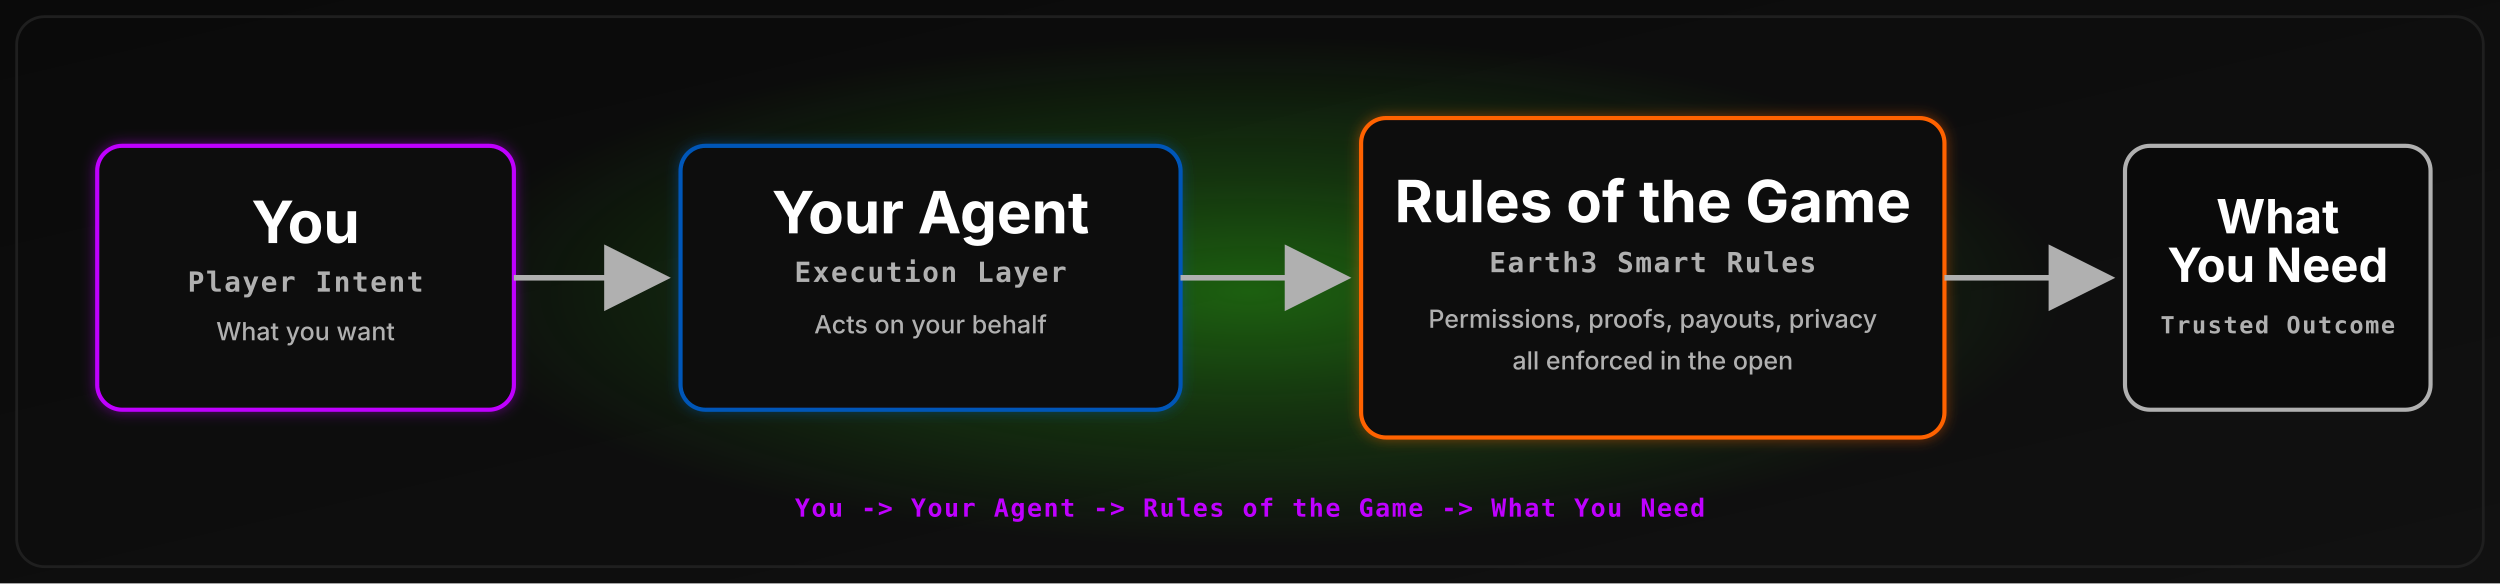
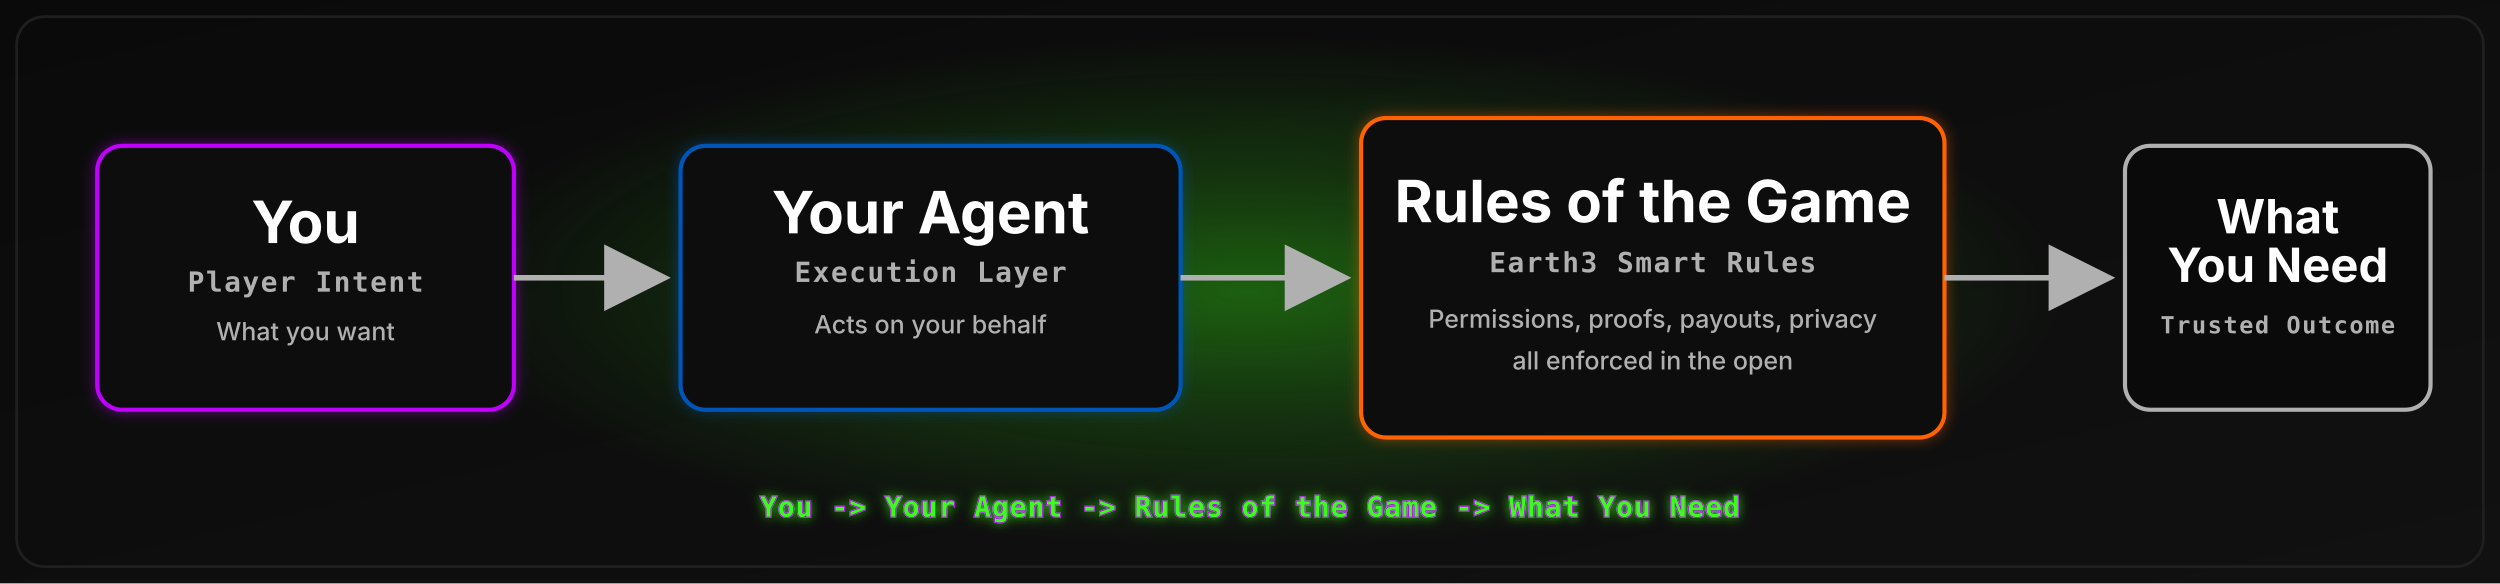
<svg xmlns="http://www.w3.org/2000/svg" width="1800" height="420" viewBox="0 0 1800 420" role="img" aria-labelledby="title desc">
  <defs>
    <linearGradient id="bg" x1="0" y1="0" x2="1" y2="1">
      <stop offset="0%" stop-color="#0A0A0A" />
      <stop offset="100%" stop-color="#111111" />
    </linearGradient>
    <filter id="glowP" x="-50%" y="-50%" width="200%" height="200%">
      <feDropShadow dx="0" dy="0" stdDeviation="5" flood-color="#BF00FF" flood-opacity="0.45" />
    </filter>
    <radialGradient id="centerGlow" cx="50%" cy="50%" r="46%">
      <stop offset="0%" stop-color="#39FF14" stop-opacity="0.34" />
      <stop offset="45%" stop-color="#39FF14" stop-opacity="0.16" />
      <stop offset="100%" stop-color="#39FF14" stop-opacity="0" />
    </radialGradient>
    <filter id="glowG" x="-50%" y="-50%" width="200%" height="200%">
      <feDropShadow dx="0" dy="0" stdDeviation="5" flood-color="#0057B8" flood-opacity="0.46" />
    </filter>
    <filter id="glowO" x="-50%" y="-50%" width="200%" height="200%">
      <feDropShadow dx="0" dy="0" stdDeviation="5" flood-color="#FF6200" flood-opacity="0.45" />
+     </filter>
+     <filter id="captionBackGlow" x="-60%" y="-120%" width="220%" height="320%">
+       <feDropShadow dx="0" dy="0" stdDeviation="10" flood-color="#39FF14" flood-opacity="0.55" />
+       <feDropShadow dx="0" dy="0" stdDeviation="4" flood-color="#39FF14" flood-opacity="0.7" />
    </filter>
    <marker id="arrow" markerWidth="12" markerHeight="12" refX="10" refY="6" orient="auto">
      <path d="M0,0 L12,6 L0,12 Z" fill="#B0B0B0" />
    </marker>
    <style>
      .label{font:700 42px 'Inter',system-ui,sans-serif; fill:#FFFFFF}
      .sub{font:600 20px 'Space Mono',ui-monospace,monospace; fill:#B0B0B0; letter-spacing:1.1px; text-transform:uppercase}
      .small{font:500 18px 'Inter',system-ui,sans-serif; fill:#B0B0B0}
    </style>
  </defs>
  <rect x="0" y="0" width="1800" height="420" fill="url(#bg)" />
  <rect x="12" y="12" width="1776" height="396" rx="20" fill="none" stroke="#1F1F1F" stroke-width="2" />
  <ellipse cx="900" cy="210" rx="640" ry="200" fill="url(#centerGlow)" />
  <rect x="70" y="105" width="300" height="190" rx="18" fill="#0A0A0A" stroke="#BF00FF" stroke-width="3" filter="url(#glowP)" />
  <text x="220" y="175" text-anchor="middle" class="label">You</text>
  <text x="220" y="210" text-anchor="middle" class="sub">Player Intent</text>
  <text x="220" y="245" text-anchor="middle" class="small">What you want</text>
  <rect x="490" y="105" width="360" height="190" rx="18" fill="#0A0A0A" stroke="#0057B8" stroke-width="3" filter="url(#glowG)" />
  <text x="670" y="168" text-anchor="middle" class="label">Your Agent</text>
  <text x="670" y="203" text-anchor="middle" class="sub">Execution Layer</text>
  <text x="670" y="240" text-anchor="middle" class="small">Acts on your behalf</text>
  <rect x="980" y="85" width="420" height="230" rx="18" fill="#0A0A0A" stroke="#FF6200" stroke-width="3" filter="url(#glowO)" />
  <text x="1190" y="160" text-anchor="middle" class="label">Rules of the Game</text>
  <text x="1190" y="196" text-anchor="middle" class="sub">Earth3 Smart Rules</text>
  <text x="1190" y="236" text-anchor="middle" class="small">Permissions, proofs, payouts, privacy</text>
  <text x="1190" y="266" text-anchor="middle" class="small">all enforced in the open</text>
  <rect x="1530" y="105" width="220" height="190" rx="18" fill="#0A0A0A" stroke="#B0B0B0" stroke-width="3" />
  <text x="1640" y="168" text-anchor="middle" class="label" style="font-size:34px">What</text>
  <text x="1640" y="203" text-anchor="middle" class="label" style="font-size:34px">You Need</text>
  <text x="1640" y="240" text-anchor="middle" class="sub" style="font-size:17px">Trusted Outcome</text>
  <line x1="370" y1="200" x2="475" y2="200" stroke="#B0B0B0" stroke-width="4" marker-end="url(#arrow)" />
  <line x1="850" y1="200" x2="965" y2="200" stroke="#B0B0B0" stroke-width="4" marker-end="url(#arrow)" />
  <line x1="1400" y1="200" x2="1515" y2="200" stroke="#B0B0B0" stroke-width="4" marker-end="url(#arrow)" />
-   <text x="900" y="372" text-anchor="middle" class="sub" style="font-size:18px; fill:#BF00FF;">You -&gt; Your Agent -&gt; Rules of the Game -&gt; What You Need</text>
+   <text x="900" y="372" text-anchor="middle" class="sub" style="font-size:20px; fill:#39FF14; stroke:#BF00FF; stroke-width:1.4; paint-order:stroke fill; letter-spacing:0.8px;" filter="url(#captionBackGlow)">You -&gt; Your Agent -&gt; Rules of the Game -&gt; What You Need</text>
</svg>
